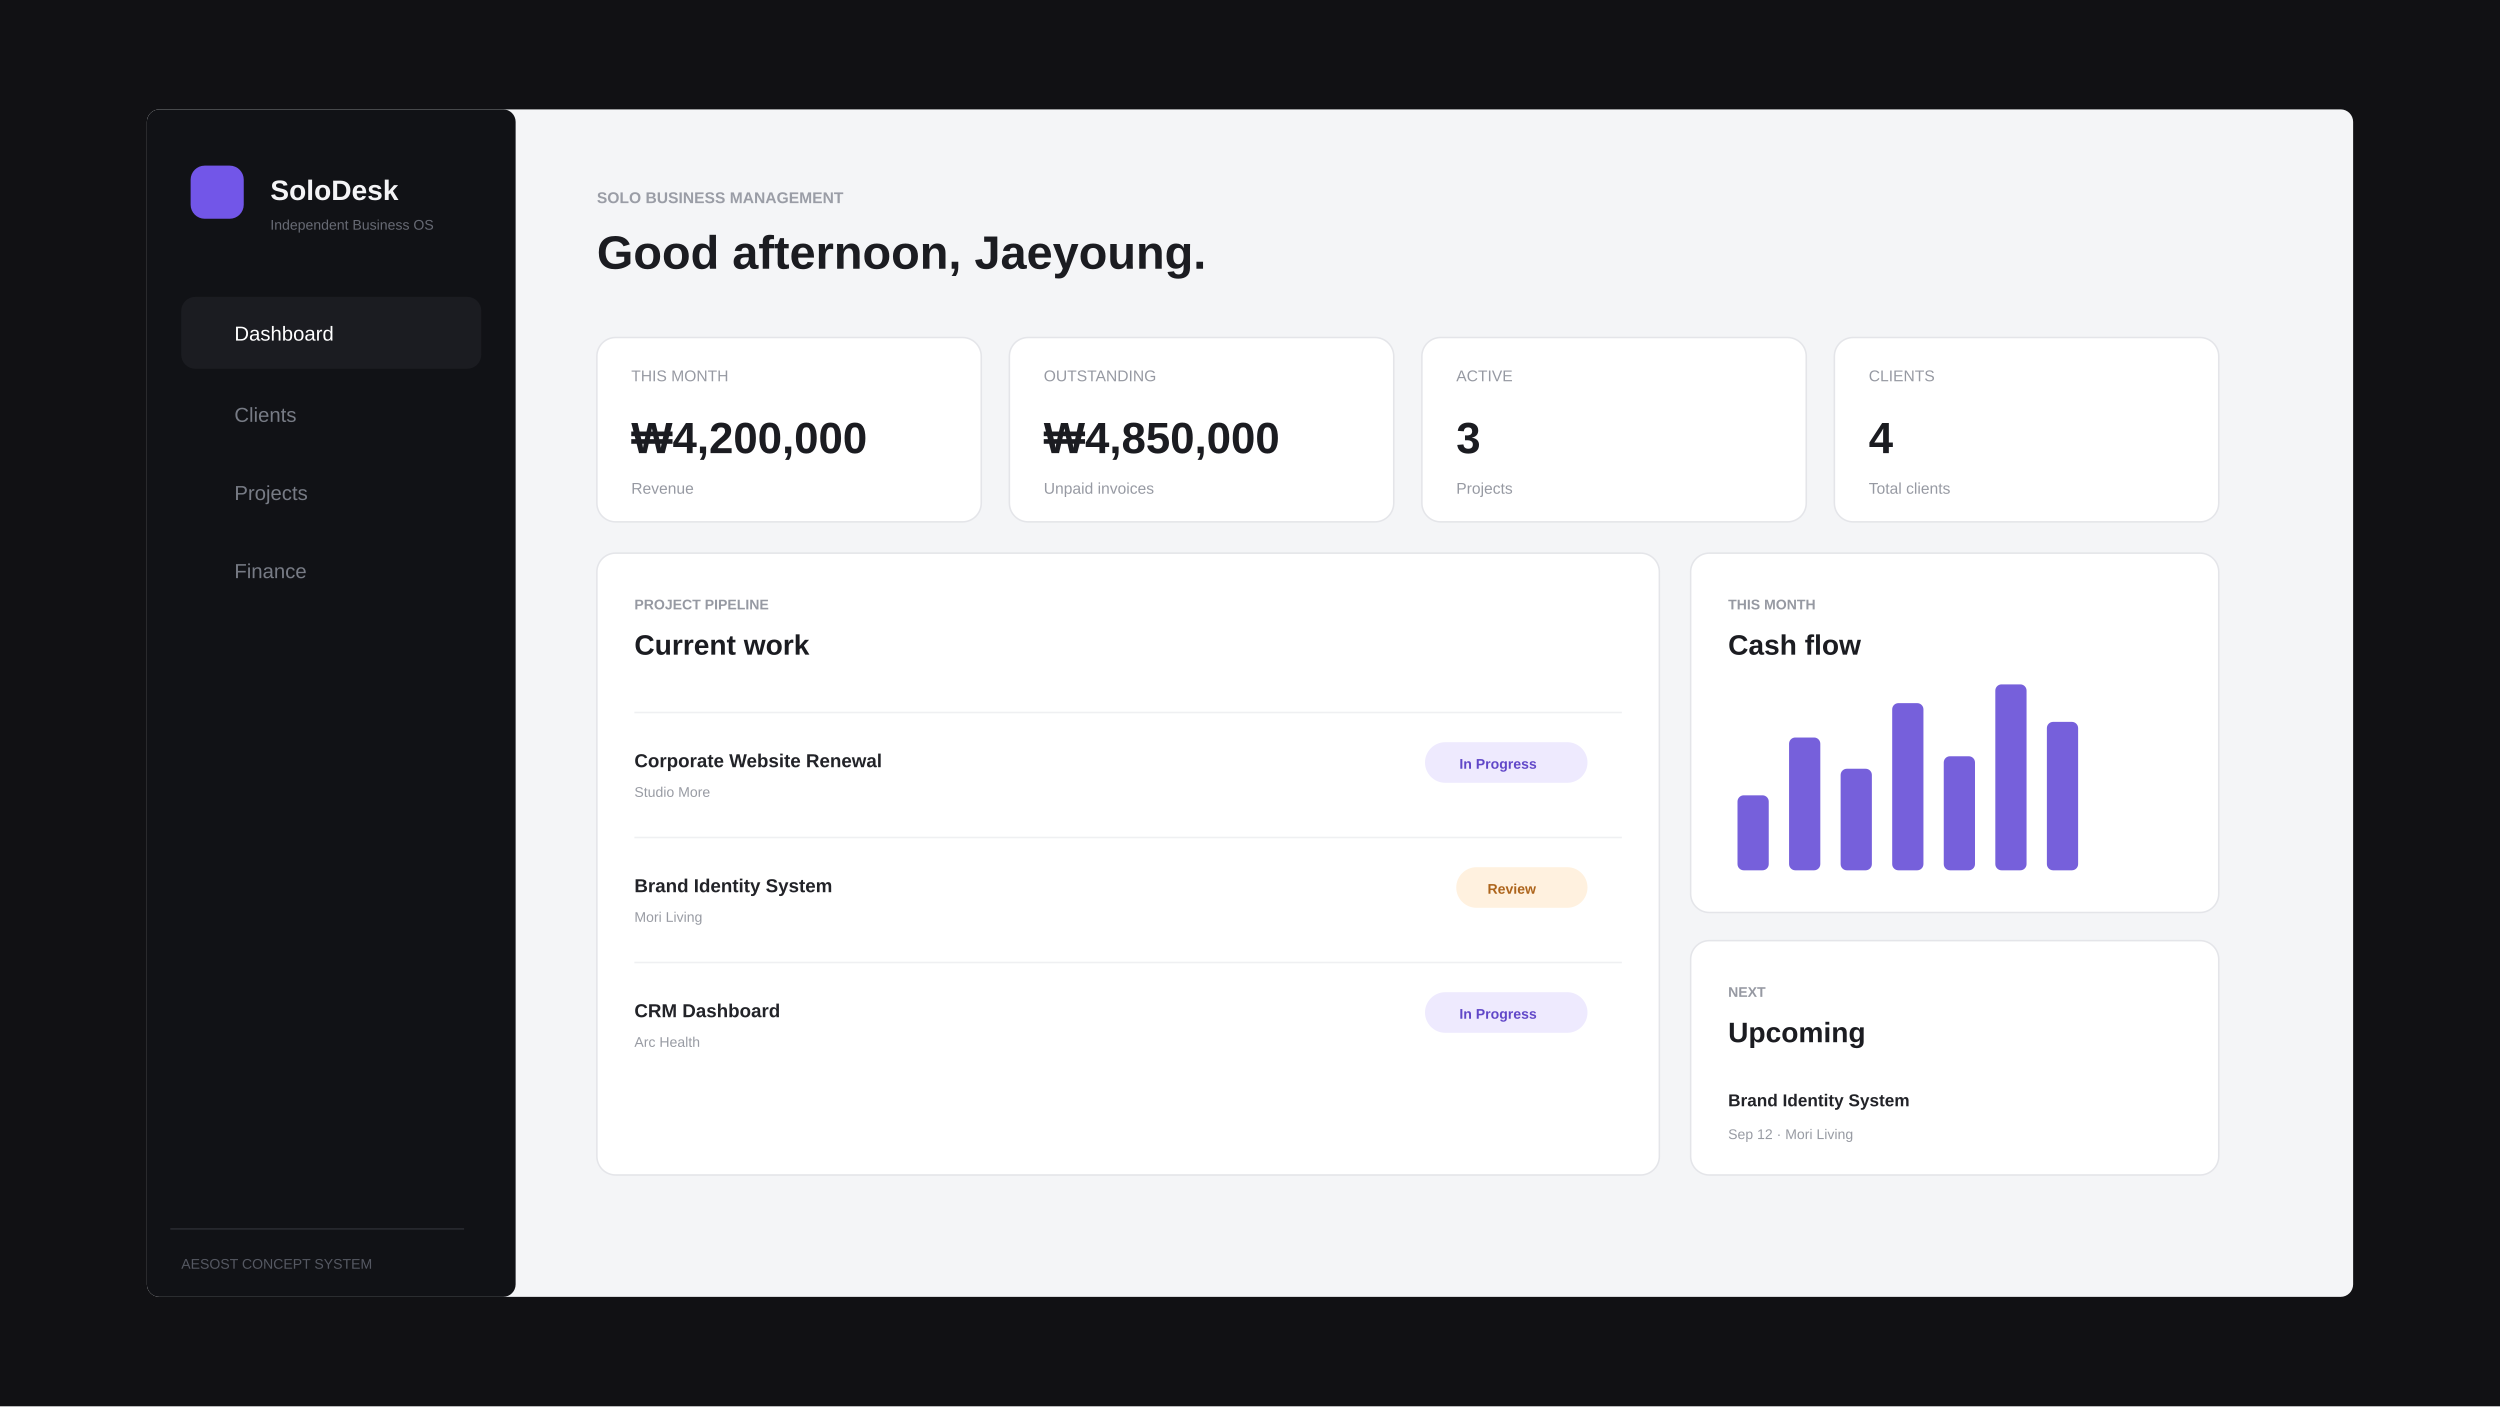
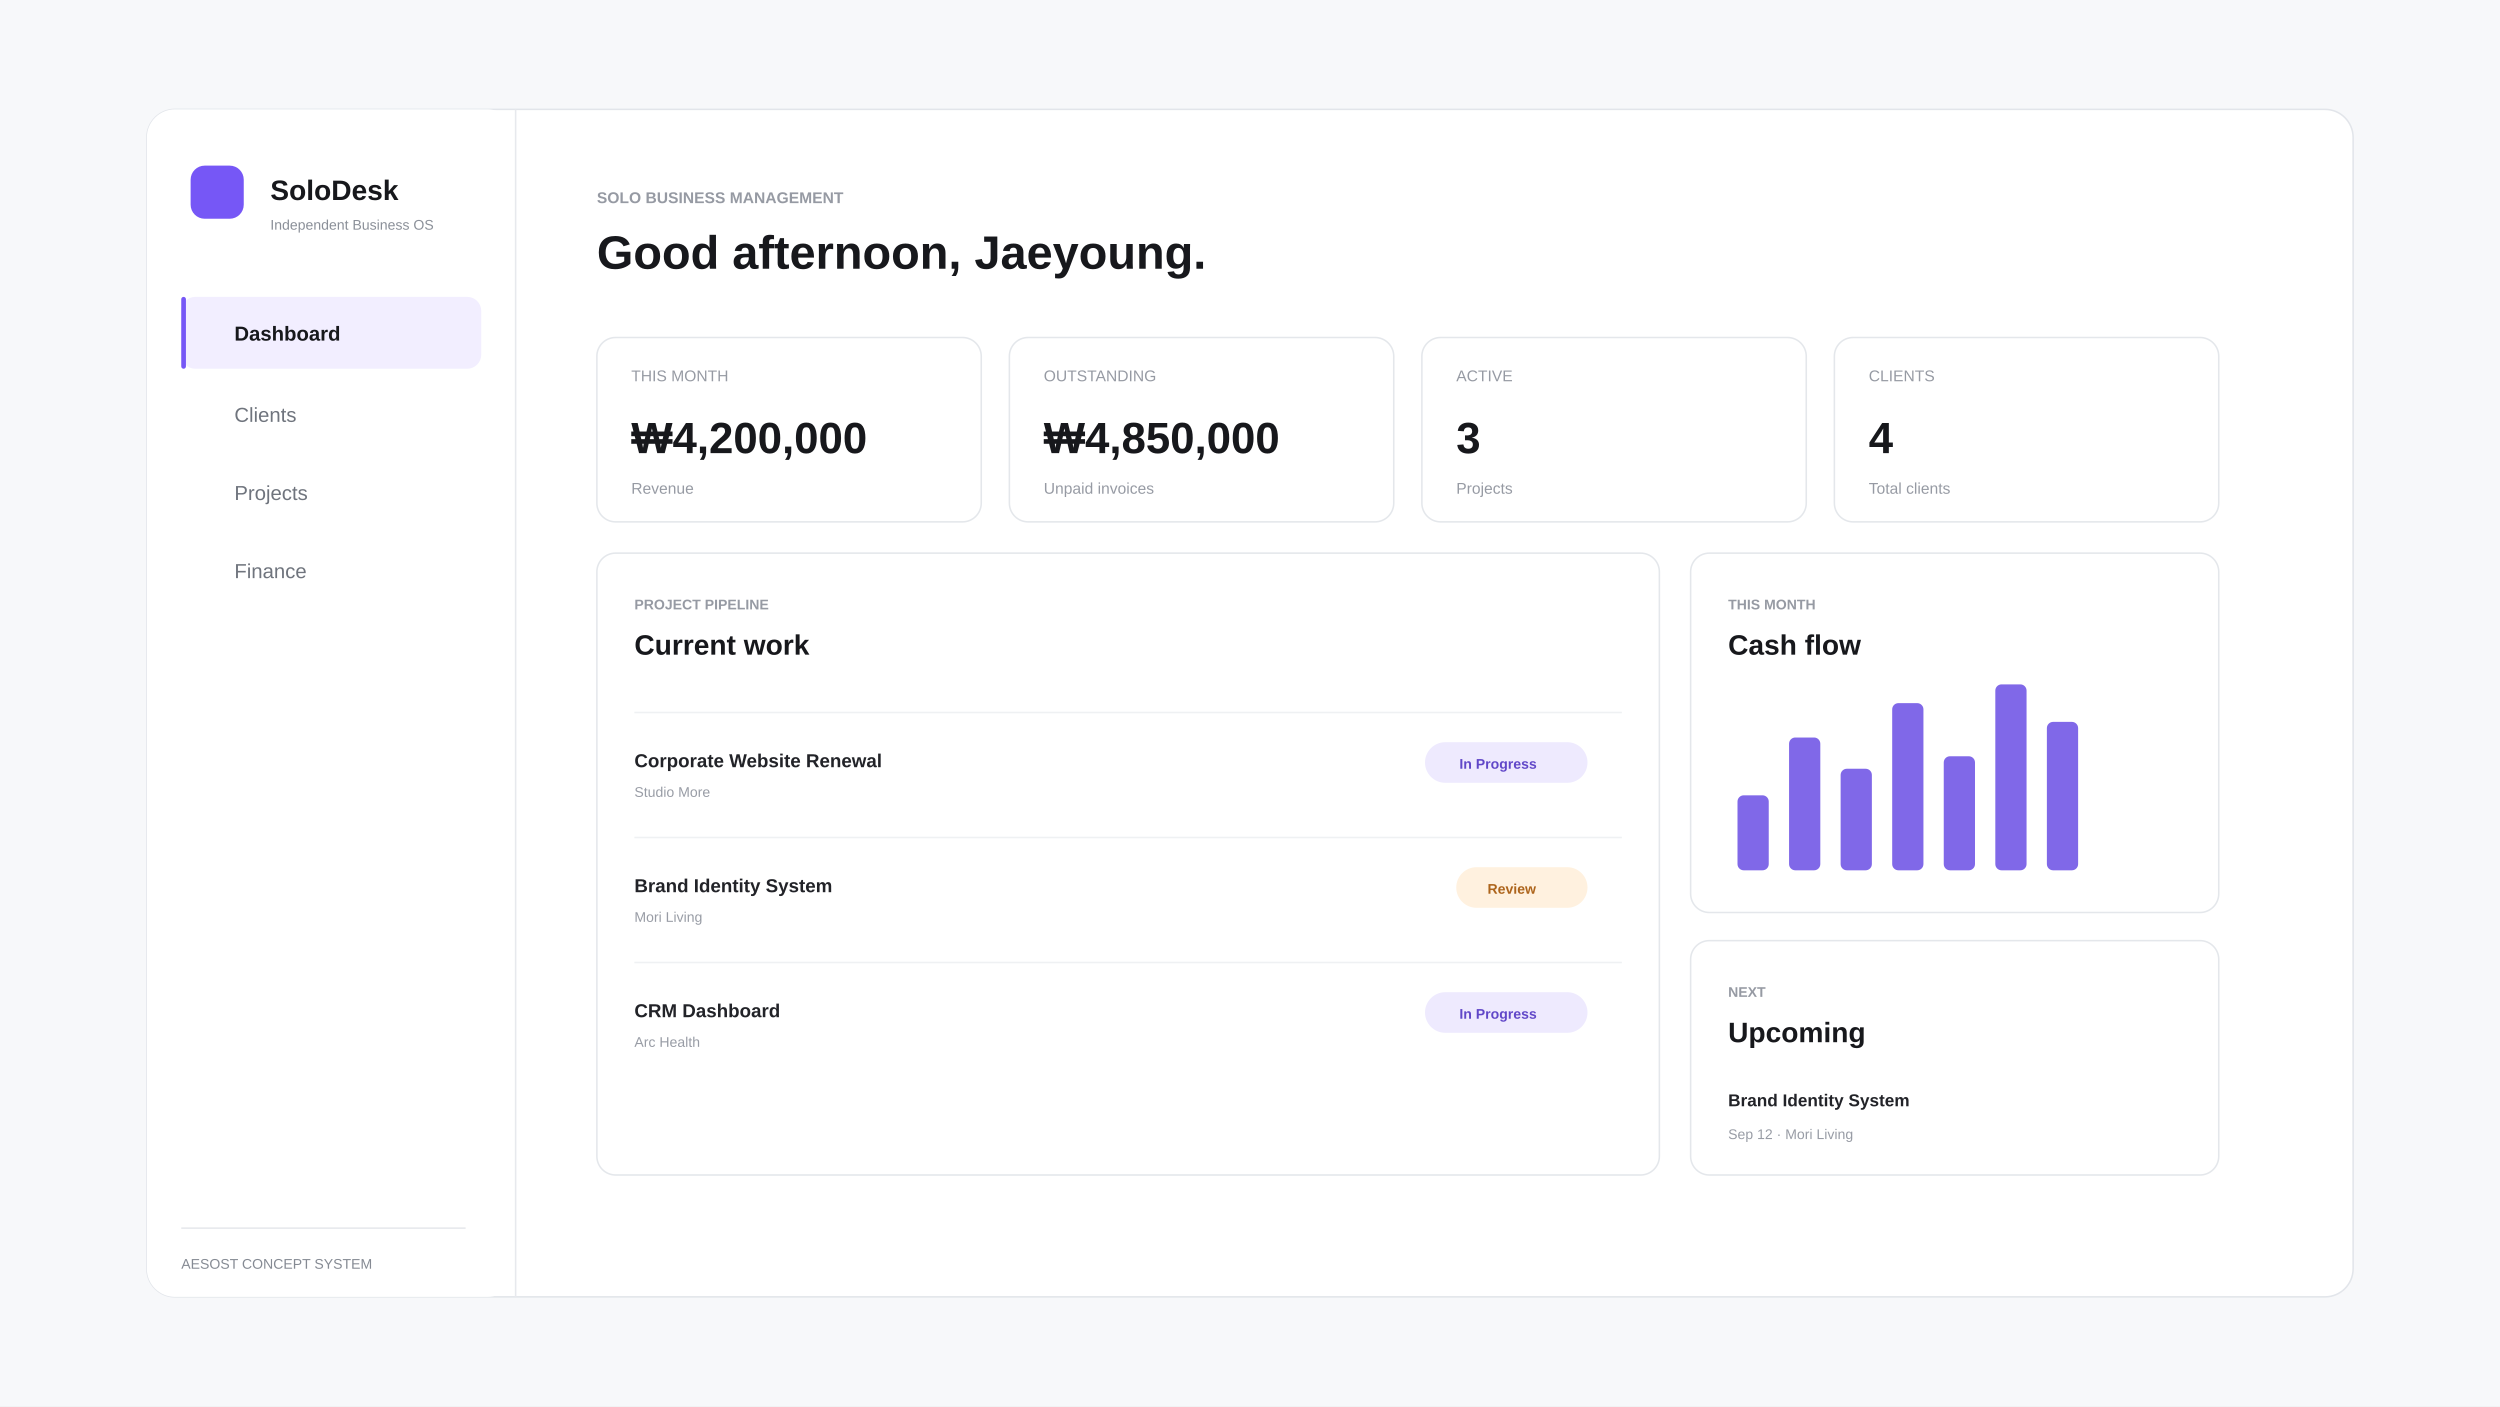
<svg xmlns="http://www.w3.org/2000/svg" viewBox="0 0 1600 900" fill="none">
-   <rect width="1600" height="900" fill="#111114" />
-   <rect x="94" y="70" width="1412" height="760" rx="8" fill="#F4F5F7" />
-   <rect x="94" y="70" width="236" height="760" rx="8" fill="#111216" />
-   <rect x="122" y="106" width="34" height="34" rx="9" fill="#7256E8" />
-   <text x="173" y="128" fill="#F4F4F6" font-family="Arial,sans-serif" font-size="18" font-weight="700">SoloDesk</text>
-   <text x="173" y="147" fill="#676A74" font-family="Arial,sans-serif" font-size="9">Independent Business OS</text>
-   <rect x="116" y="190" width="192" height="46" rx="9" fill="#1B1C21" />
-   <text x="150" y="218" fill="white" font-family="Arial,sans-serif" font-size="13">Dashboard</text>
-   <text x="150" y="270" fill="#777B85" font-family="Arial,sans-serif" font-size="13">Clients</text>
-   <text x="150" y="320" fill="#777B85" font-family="Arial,sans-serif" font-size="13">Projects</text>
-   <text x="150" y="370" fill="#777B85" font-family="Arial,sans-serif" font-size="13">Finance</text>
-   <text x="382" y="130" fill="#9A9DA6" font-family="Arial,sans-serif" font-size="10" font-weight="700">SOLO BUSINESS MANAGEMENT</text>
-   <text x="382" y="172" fill="#1B1C21" font-family="Arial,sans-serif" font-size="30" font-weight="700">Good afternoon, Jaeyoung.</text>
-   <rect x="382" y="216" width="246" height="118" rx="12" fill="white" stroke="#E4E5E9" />
-   <text x="404" y="244" fill="#9699A2" font-family="Arial,sans-serif" font-size="10">THIS MONTH</text>
-   <text x="404" y="290" fill="#1B1C21" font-family="Arial,sans-serif" font-size="28" font-weight="700">₩4,200,000</text>
-   <text x="404" y="316" fill="#9699A2" font-family="Arial,sans-serif" font-size="10">Revenue</text>
-   <rect x="646" y="216" width="246" height="118" rx="12" fill="white" stroke="#E4E5E9" />
-   <text x="668" y="244" fill="#9699A2" font-family="Arial,sans-serif" font-size="10">OUTSTANDING</text>
-   <text x="668" y="290" fill="#1B1C21" font-family="Arial,sans-serif" font-size="28" font-weight="700">₩4,850,000</text>
-   <text x="668" y="316" fill="#9699A2" font-family="Arial,sans-serif" font-size="10">Unpaid invoices</text>
-   <rect x="910" y="216" width="246" height="118" rx="12" fill="white" stroke="#E4E5E9" />
-   <text x="932" y="244" fill="#9699A2" font-family="Arial,sans-serif" font-size="10">ACTIVE</text>
-   <text x="932" y="290" fill="#1B1C21" font-family="Arial,sans-serif" font-size="28" font-weight="700">3</text>
-   <text x="932" y="316" fill="#9699A2" font-family="Arial,sans-serif" font-size="10">Projects</text>
-   <rect x="1174" y="216" width="246" height="118" rx="12" fill="white" stroke="#E4E5E9" />
-   <text x="1196" y="244" fill="#9699A2" font-family="Arial,sans-serif" font-size="10">CLIENTS</text>
-   <text x="1196" y="290" fill="#1B1C21" font-family="Arial,sans-serif" font-size="28" font-weight="700">4</text>
-   <text x="1196" y="316" fill="#9699A2" font-family="Arial,sans-serif" font-size="10">Total clients</text>
-   <rect x="382" y="354" width="680" height="398" rx="12" fill="white" stroke="#E4E5E9" />
-   <text x="406" y="390" fill="#9699A2" font-family="Arial,sans-serif" font-size="9" font-weight="700">PROJECT PIPELINE</text>
-   <text x="406" y="419" fill="#1B1C21" font-family="Arial,sans-serif" font-size="18" font-weight="700">Current work</text>
-   <line x1="406" y1="456" x2="1038" y2="456" stroke="#EFF0F2" />
+   <rect width="1600" height="900" fill="#F7F8FA" />
+   <rect x="94" y="70" width="1412" height="760" rx="18" fill="#FFFFFF" stroke="#E2E5EA" />
+   <rect x="94" y="70" width="236" height="760" rx="18" fill="#FFFFFF" />
+   <line x1="330" y1="70" x2="330" y2="830" stroke="#E7E9ED" />
+   <rect x="122" y="106" width="34" height="34" rx="9" fill="#7657F6" />
+   <text x="173" y="128" fill="#17181C" font-family="Arial,sans-serif" font-size="18" font-weight="700">SoloDesk</text>
+   <text x="173" y="147" fill="#8A8F98" font-family="Arial,sans-serif" font-size="9">Independent Business OS</text>
+   <rect x="116" y="190" width="192" height="46" rx="9" fill="#F2EEFF" />
+   <rect x="116" y="190" width="3" height="46" rx="1.5" fill="#7657F6" />
+   <text x="150" y="218" fill="#17181C" font-family="Arial,sans-serif" font-size="13" font-weight="700">Dashboard</text>
+   <text x="150" y="270" fill="#6F747D" font-family="Arial,sans-serif" font-size="13">Clients</text>
+   <text x="150" y="320" fill="#6F747D" font-family="Arial,sans-serif" font-size="13">Projects</text>
+   <text x="150" y="370" fill="#6F747D" font-family="Arial,sans-serif" font-size="13">Finance</text>
+   <text x="382" y="130" fill="#969AA3" font-family="Arial,sans-serif" font-size="10" font-weight="700">SOLO BUSINESS MANAGEMENT</text>
+   <text x="382" y="172" fill="#17181C" font-family="Arial,sans-serif" font-size="30" font-weight="700">Good afternoon, Jaeyoung.</text>
+   <rect x="382" y="216" width="246" height="118" rx="12" fill="#FFFFFF" stroke="#E4E7EB" />
+   <text x="404" y="244" fill="#969AA3" font-family="Arial,sans-serif" font-size="10">THIS MONTH</text>
+   <text x="404" y="290" fill="#17181C" font-family="Arial,sans-serif" font-size="28" font-weight="700">₩4,200,000</text>
+   <text x="404" y="316" fill="#969AA3" font-family="Arial,sans-serif" font-size="10">Revenue</text>
+   <rect x="646" y="216" width="246" height="118" rx="12" fill="#FFFFFF" stroke="#E4E7EB" />
+   <text x="668" y="244" fill="#969AA3" font-family="Arial,sans-serif" font-size="10">OUTSTANDING</text>
+   <text x="668" y="290" fill="#17181C" font-family="Arial,sans-serif" font-size="28" font-weight="700">₩4,850,000</text>
+   <text x="668" y="316" fill="#969AA3" font-family="Arial,sans-serif" font-size="10">Unpaid invoices</text>
+   <rect x="910" y="216" width="246" height="118" rx="12" fill="#FFFFFF" stroke="#E4E7EB" />
+   <text x="932" y="244" fill="#969AA3" font-family="Arial,sans-serif" font-size="10">ACTIVE</text>
+   <text x="932" y="290" fill="#17181C" font-family="Arial,sans-serif" font-size="28" font-weight="700">3</text>
+   <text x="932" y="316" fill="#969AA3" font-family="Arial,sans-serif" font-size="10">Projects</text>
+   <rect x="1174" y="216" width="246" height="118" rx="12" fill="#FFFFFF" stroke="#E4E7EB" />
+   <text x="1196" y="244" fill="#969AA3" font-family="Arial,sans-serif" font-size="10">CLIENTS</text>
+   <text x="1196" y="290" fill="#17181C" font-family="Arial,sans-serif" font-size="28" font-weight="700">4</text>
+   <text x="1196" y="316" fill="#969AA3" font-family="Arial,sans-serif" font-size="10">Total clients</text>
+   <rect x="382" y="354" width="680" height="398" rx="12" fill="#FFFFFF" stroke="#E4E7EB" />
+   <text x="406" y="390" fill="#969AA3" font-family="Arial,sans-serif" font-size="9" font-weight="700">PROJECT PIPELINE</text>
+   <text x="406" y="419" fill="#17181C" font-family="Arial,sans-serif" font-size="18" font-weight="700">Current work</text>
+   <line x1="406" y1="456" x2="1038" y2="456" stroke="#EFF1F3" />
  <text x="406" y="491" fill="#222328" font-family="Arial,sans-serif" font-size="12" font-weight="700">Corporate Website Renewal</text>
-   <text x="406" y="510" fill="#989BA3" font-family="Arial,sans-serif" font-size="9">Studio More</text>
+   <text x="406" y="510" fill="#989CA5" font-family="Arial,sans-serif" font-size="9">Studio More</text>
  <rect x="912" y="475" width="104" height="26" rx="13" fill="#EEEAFE" />
  <text x="934" y="492" fill="#6047C8" font-family="Arial,sans-serif" font-size="9" font-weight="700">In Progress</text>
-   <line x1="406" y1="536" x2="1038" y2="536" stroke="#EFF0F2" />
+   <line x1="406" y1="536" x2="1038" y2="536" stroke="#EFF1F3" />
  <text x="406" y="571" fill="#222328" font-family="Arial,sans-serif" font-size="12" font-weight="700">Brand Identity System</text>
-   <text x="406" y="590" fill="#989BA3" font-family="Arial,sans-serif" font-size="9">Mori Living</text>
+   <text x="406" y="590" fill="#989CA5" font-family="Arial,sans-serif" font-size="9">Mori Living</text>
  <rect x="932" y="555" width="84" height="26" rx="13" fill="#FFF1DF" />
  <text x="952" y="572" fill="#AD641B" font-family="Arial,sans-serif" font-size="9" font-weight="700">Review</text>
-   <line x1="406" y1="616" x2="1038" y2="616" stroke="#EFF0F2" />
+   <line x1="406" y1="616" x2="1038" y2="616" stroke="#EFF1F3" />
  <text x="406" y="651" fill="#222328" font-family="Arial,sans-serif" font-size="12" font-weight="700">CRM Dashboard</text>
-   <text x="406" y="670" fill="#989BA3" font-family="Arial,sans-serif" font-size="9">Arc Health</text>
+   <text x="406" y="670" fill="#989CA5" font-family="Arial,sans-serif" font-size="9">Arc Health</text>
  <rect x="912" y="635" width="104" height="26" rx="13" fill="#EEEAFE" />
  <text x="934" y="652" fill="#6047C8" font-family="Arial,sans-serif" font-size="9" font-weight="700">In Progress</text>
-   <rect x="1082" y="354" width="338" height="230" rx="12" fill="white" stroke="#E4E5E9" />
-   <text x="1106" y="390" fill="#9699A2" font-family="Arial,sans-serif" font-size="9" font-weight="700">THIS MONTH</text>
-   <text x="1106" y="419" fill="#1B1C21" font-family="Arial,sans-serif" font-size="18" font-weight="700">Cash flow</text>
-   <rect x="1112" y="509" width="20" height="48" rx="4" fill="#7660DB" />
-   <rect x="1145" y="472" width="20" height="85" rx="4" fill="#7660DB" />
-   <rect x="1178" y="492" width="20" height="65" rx="4" fill="#7660DB" />
-   <rect x="1211" y="450" width="20" height="107" rx="4" fill="#7660DB" />
-   <rect x="1244" y="484" width="20" height="73" rx="4" fill="#7660DB" />
-   <rect x="1277" y="438" width="20" height="119" rx="4" fill="#7660DB" />
-   <rect x="1310" y="462" width="20" height="95" rx="4" fill="#7660DB" />
-   <rect x="1082" y="602" width="338" height="150" rx="12" fill="white" stroke="#E4E5E9" />
-   <text x="1106" y="638" fill="#9699A2" font-family="Arial,sans-serif" font-size="9" font-weight="700">NEXT</text>
-   <text x="1106" y="667" fill="#1B1C21" font-family="Arial,sans-serif" font-size="18" font-weight="700">Upcoming</text>
+   <rect x="1082" y="354" width="338" height="230" rx="12" fill="#FFFFFF" stroke="#E4E7EB" />
+   <text x="1106" y="390" fill="#969AA3" font-family="Arial,sans-serif" font-size="9" font-weight="700">THIS MONTH</text>
+   <text x="1106" y="419" fill="#17181C" font-family="Arial,sans-serif" font-size="18" font-weight="700">Cash flow</text>
+   <rect x="1112" y="509" width="20" height="48" rx="4" fill="#8068E8" />
+   <rect x="1145" y="472" width="20" height="85" rx="4" fill="#8068E8" />
+   <rect x="1178" y="492" width="20" height="65" rx="4" fill="#8068E8" />
+   <rect x="1211" y="450" width="20" height="107" rx="4" fill="#8068E8" />
+   <rect x="1244" y="484" width="20" height="73" rx="4" fill="#8068E8" />
+   <rect x="1277" y="438" width="20" height="119" rx="4" fill="#8068E8" />
+   <rect x="1310" y="462" width="20" height="95" rx="4" fill="#8068E8" />
+   <rect x="1082" y="602" width="338" height="150" rx="12" fill="#FFFFFF" stroke="#E4E7EB" />
+   <text x="1106" y="638" fill="#969AA3" font-family="Arial,sans-serif" font-size="9" font-weight="700">NEXT</text>
+   <text x="1106" y="667" fill="#17181C" font-family="Arial,sans-serif" font-size="18" font-weight="700">Upcoming</text>
  <text x="1106" y="708" fill="#222328" font-family="Arial,sans-serif" font-size="11" font-weight="700">Brand Identity System</text>
-   <text x="1106" y="729" fill="#989BA3" font-family="Arial,sans-serif" font-size="9">Sep 12 · Mori Living</text>
-   <rect x="109" y="786" width="188" height="1" fill="#292A30" />
-   <text x="116" y="812" fill="#555862" font-family="Arial,sans-serif" font-size="9">AESOST CONCEPT SYSTEM</text>
+   <text x="1106" y="729" fill="#989CA5" font-family="Arial,sans-serif" font-size="9">Sep 12 · Mori Living</text>
+   <line x1="116" y1="786" x2="298" y2="786" stroke="#E6E8EC" />
+   <text x="116" y="812" fill="#858A93" font-family="Arial,sans-serif" font-size="9">AESOST CONCEPT SYSTEM</text>
</svg>
